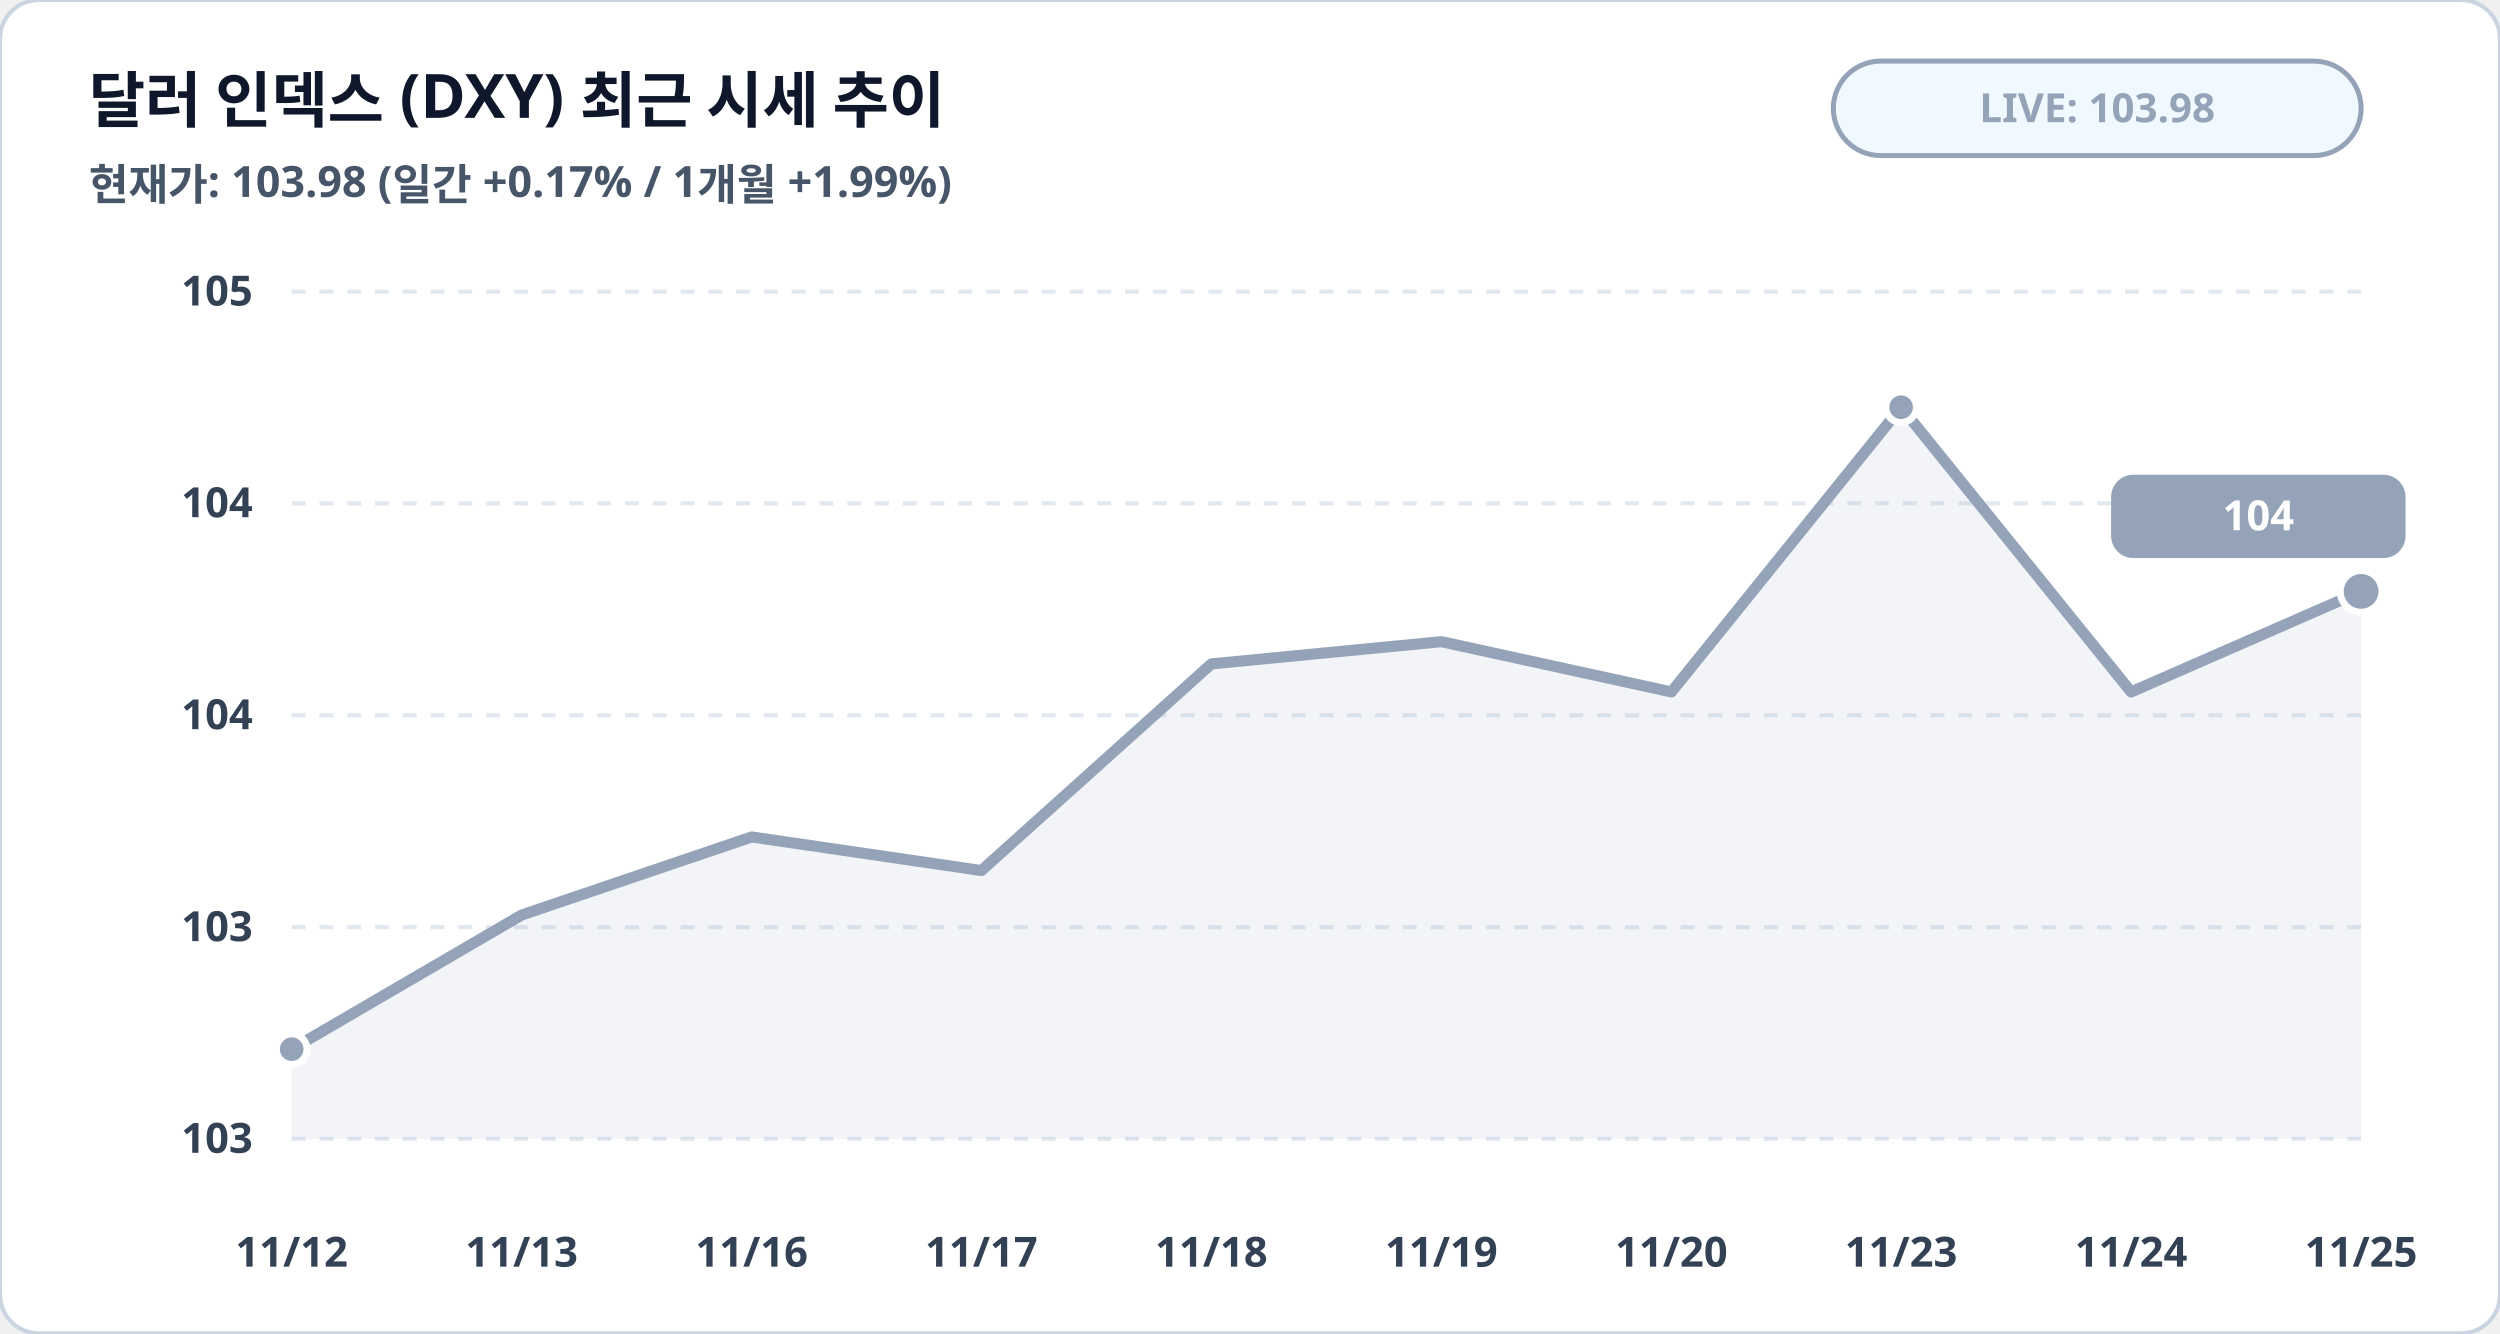
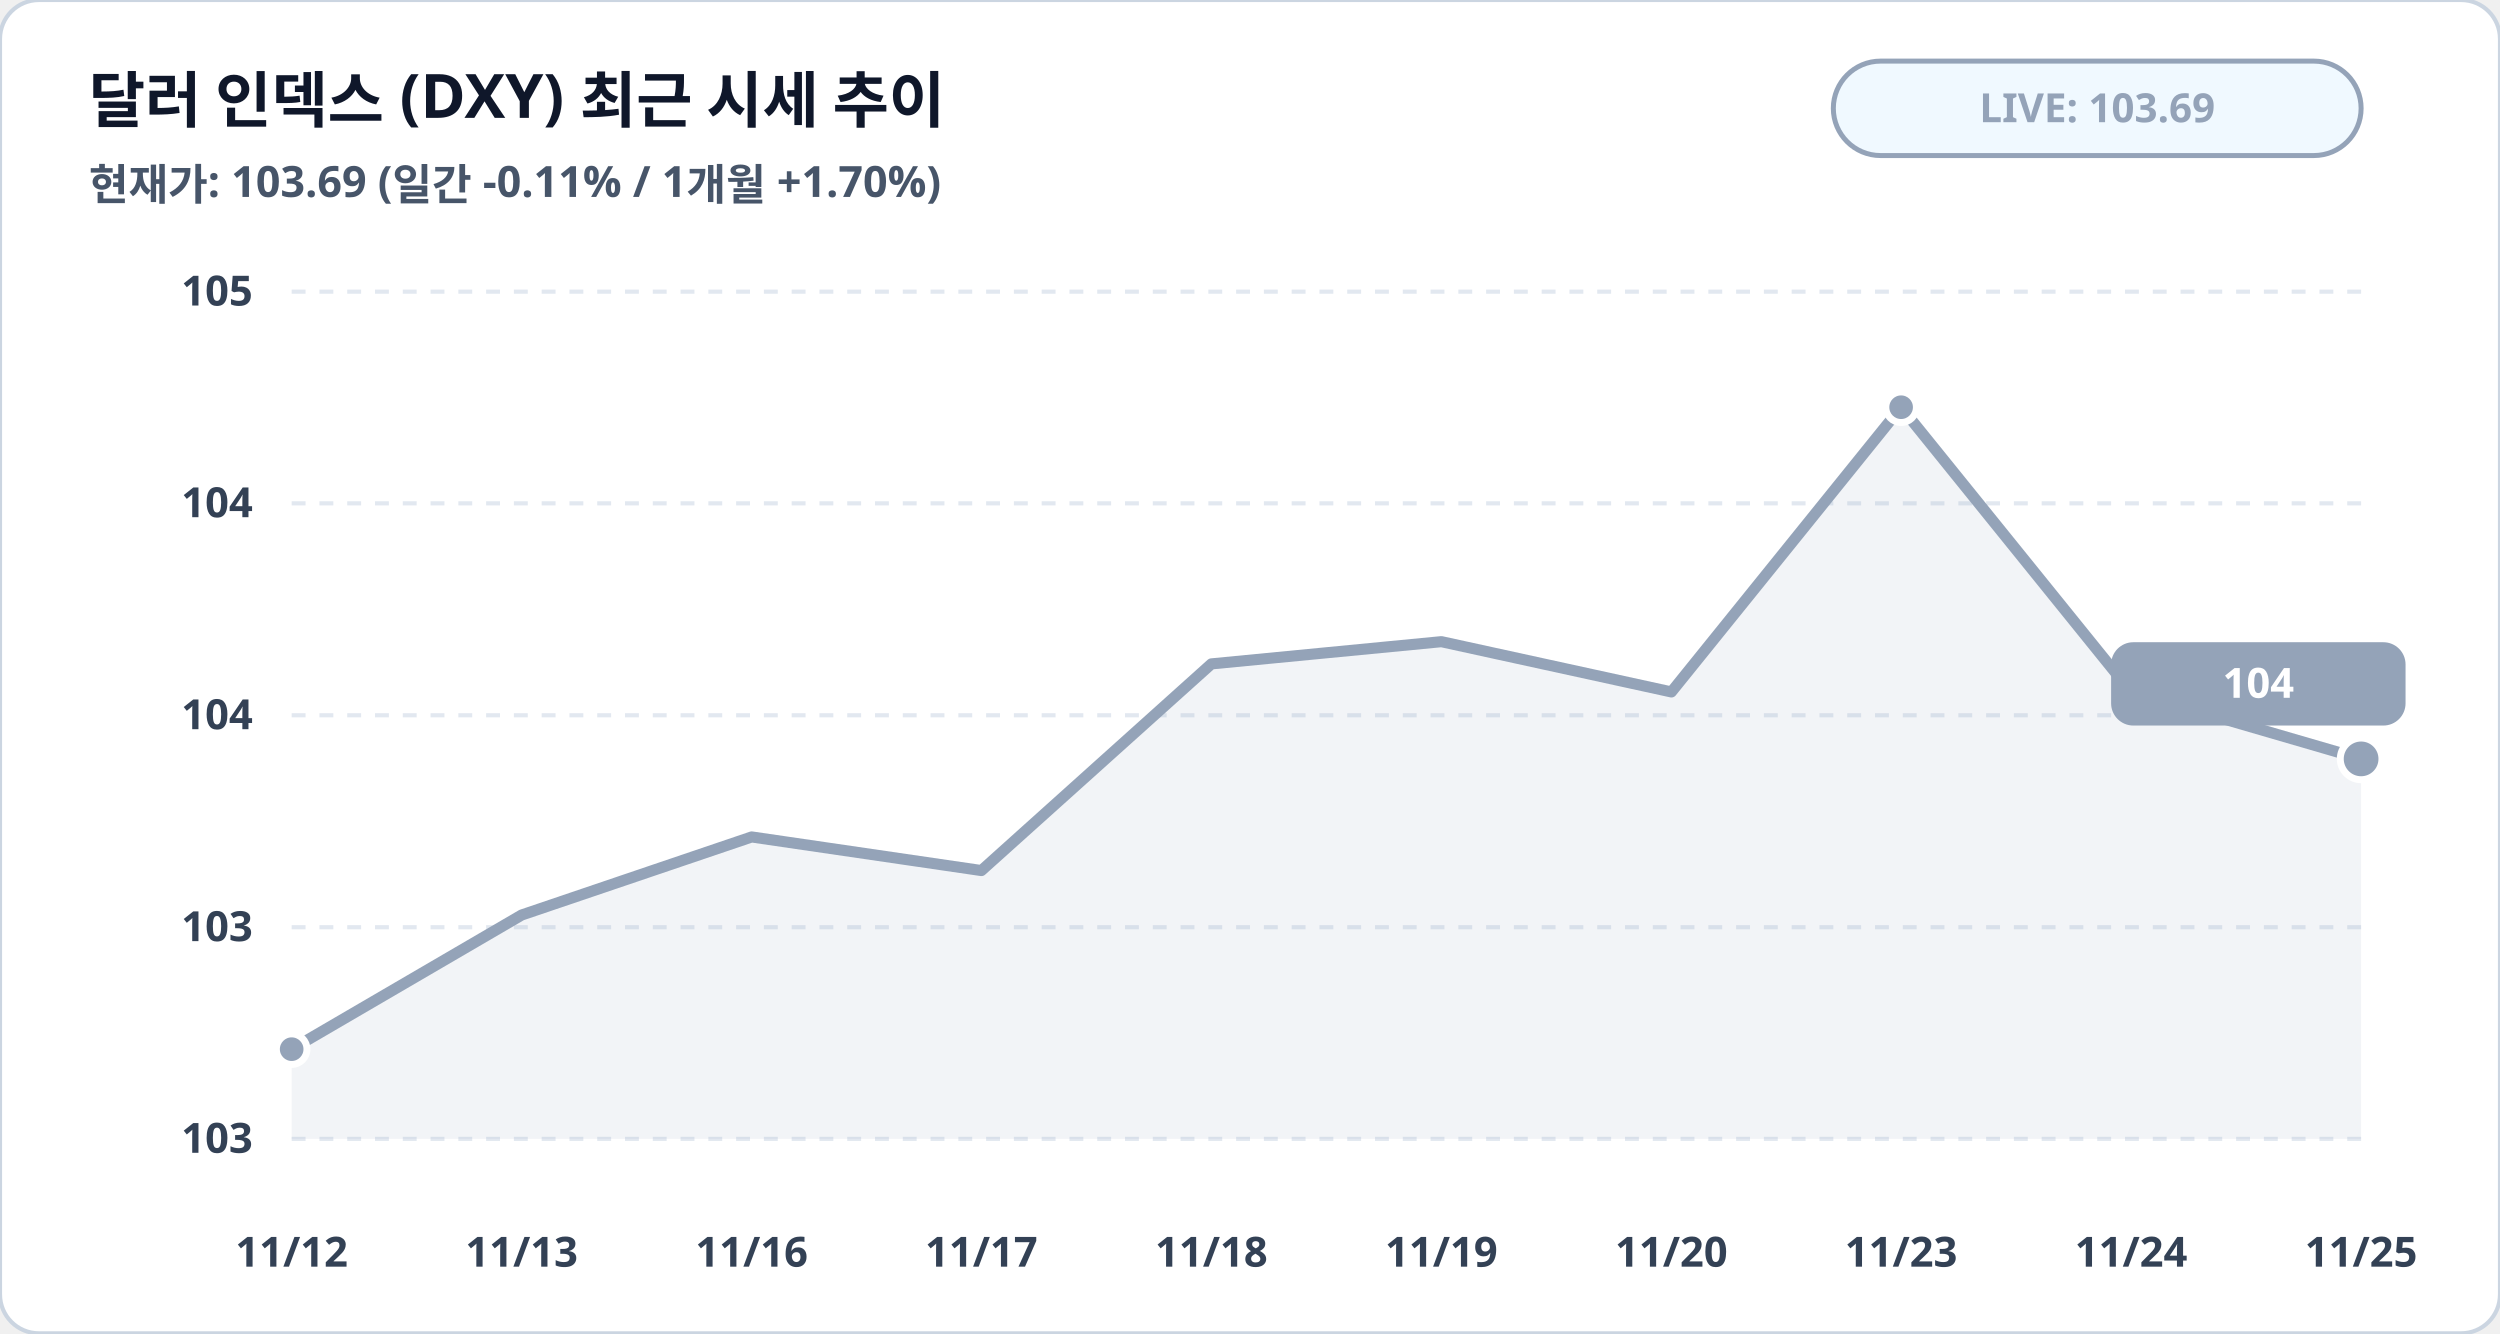
<svg xmlns="http://www.w3.org/2000/svg" viewBox="0 0 900 480" width="100%" height="100%">
  <rect width="900" height="480" rx="14" fill="#ffffff" stroke="#cbd5e1" stroke-width="1.5" />
  <text x="32" y="44" fill="#0f172a" font-family="Pretendard, sans-serif" font-size="22" font-weight="900">달러 인덱스 (DXY) 최근 시세 추이</text>
-   <text x="32" y="72" fill="#475569" font-family="Pretendard, sans-serif" font-size="15.5" font-weight="600">현재가: 103.98 (일간 +0.17% / 1개월 +1.99%)</text>
+   <text x="32" y="72" fill="#475569" font-family="Pretendard, sans-serif" font-size="15.5" font-weight="600">현재가: 103.69 (일간 -0.11% / 1개월 +1.70%)</text>
  <rect x="660" y="22" width="190" height="34" rx="17" fill="#f0f9ff" stroke="#94a3b8" stroke-width="1.8" />
-   <text x="755" y="44" fill="#94a3b8" font-family="Pretendard, sans-serif" font-size="14.5" font-weight="800" text-anchor="middle">LIVE: 103.98</text>
+   <text x="755" y="44" fill="#94a3b8" font-family="Pretendard, sans-serif" font-size="14.5" font-weight="800" text-anchor="middle">LIVE: 103.69</text>
  <line x1="105" y1="105.0" x2="850" y2="105.0" stroke="#e2e8f0" stroke-width="1.5" stroke-dasharray="5,5" />
  <text x="91" y="110.0" fill="#334155" font-family="Pretendard, sans-serif" font-size="15" font-weight="700" text-anchor="end">105</text>
  <line x1="105" y1="181.2" x2="850" y2="181.2" stroke="#e2e8f0" stroke-width="1.5" stroke-dasharray="5,5" />
  <text x="91" y="186.2" fill="#334155" font-family="Pretendard, sans-serif" font-size="15" font-weight="700" text-anchor="end">104</text>
  <line x1="105" y1="257.5" x2="850" y2="257.5" stroke="#e2e8f0" stroke-width="1.5" stroke-dasharray="5,5" />
  <text x="91" y="262.5" fill="#334155" font-family="Pretendard, sans-serif" font-size="15" font-weight="700" text-anchor="end">104</text>
  <line x1="105" y1="333.8" x2="850" y2="333.8" stroke="#e2e8f0" stroke-width="1.5" stroke-dasharray="5,5" />
  <text x="91" y="338.8" fill="#334155" font-family="Pretendard, sans-serif" font-size="15" font-weight="700" text-anchor="end">103</text>
  <line x1="105" y1="410.0" x2="850" y2="410.0" stroke="#e2e8f0" stroke-width="1.5" stroke-dasharray="5,5" />
  <text x="91" y="415.0" fill="#334155" font-family="Pretendard, sans-serif" font-size="15" font-weight="700" text-anchor="end">103</text>
-   <polygon points="105.0,410.0 105.0,377.7 187.8,329.4 270.6,301.3 353.3,313.4 436.1,239.0 518.9,231.0 601.7,249.1 684.4,146.6 767.2,249.1 850.0,212.9 850.0,410.0" fill="#94a3b8" fill-opacity="0.12" />
-   <polyline fill="none" stroke="#94a3b8" stroke-width="4" stroke-linecap="round" stroke-linejoin="round" points="105.0,377.7 187.8,329.4 270.6,301.3 353.3,313.4 436.1,239.0 518.9,231.0 601.7,249.1 684.4,146.6 767.2,249.1 850.0,212.9" />
+   <polygon points="105.0,410.0 105.0,377.7 187.8,329.4 270.6,301.3 353.3,313.4 436.1,239.0 518.9,231.0 601.7,249.1 684.4,146.6 767.2,249.1 850.0,273.2 850.0,410.0" fill="#94a3b8" fill-opacity="0.12" />
+   <polyline fill="none" stroke="#94a3b8" stroke-width="4" stroke-linecap="round" stroke-linejoin="round" points="105.0,377.7 187.8,329.4 270.6,301.3 353.3,313.4 436.1,239.0 518.9,231.0 601.7,249.1 684.4,146.6 767.2,249.1 850.0,273.2" />
  <circle cx="105.0" cy="377.7" r="5.5" fill="#94a3b8" stroke="#ffffff" stroke-width="2.5" />
  <circle cx="684.4" cy="146.6" r="5.5" fill="#94a3b8" stroke="#ffffff" stroke-width="2.5" />
-   <circle cx="850.0" cy="212.9" r="7.5" fill="#94a3b8" stroke="#ffffff" stroke-width="2.5" />
-   <rect x="760.0" y="170.9" width="106" height="30" rx="8" fill="#94a3b8" />
-   <text x="813.0" y="190.9" fill="#ffffff" font-family="Pretendard, sans-serif" font-size="15" font-weight="800" text-anchor="middle">104</text>
+   <circle cx="850.0" cy="273.2" r="7.5" fill="#94a3b8" stroke="#ffffff" stroke-width="2.5" />
+   <rect x="760.0" y="231.2" width="106" height="30" rx="8" fill="#94a3b8" />
+   <text x="813.0" y="251.2" fill="#ffffff" font-family="Pretendard, sans-serif" font-size="15" font-weight="800" text-anchor="middle">104</text>
  <text x="105.0" y="456" fill="#334155" font-family="Pretendard, sans-serif" font-size="15" font-weight="700" text-anchor="middle">11/12</text>
  <text x="187.8" y="456" fill="#334155" font-family="Pretendard, sans-serif" font-size="15" font-weight="700" text-anchor="middle">11/13</text>
  <text x="270.6" y="456" fill="#334155" font-family="Pretendard, sans-serif" font-size="15" font-weight="700" text-anchor="middle">11/16</text>
  <text x="353.3" y="456" fill="#334155" font-family="Pretendard, sans-serif" font-size="15" font-weight="700" text-anchor="middle">11/17</text>
  <text x="436.1" y="456" fill="#334155" font-family="Pretendard, sans-serif" font-size="15" font-weight="700" text-anchor="middle">11/18</text>
  <text x="518.9" y="456" fill="#334155" font-family="Pretendard, sans-serif" font-size="15" font-weight="700" text-anchor="middle">11/19</text>
  <text x="601.7" y="456" fill="#334155" font-family="Pretendard, sans-serif" font-size="15" font-weight="700" text-anchor="middle">11/20</text>
  <text x="684.4" y="456" fill="#334155" font-family="Pretendard, sans-serif" font-size="15" font-weight="700" text-anchor="middle">11/23</text>
  <text x="767.2" y="456" fill="#334155" font-family="Pretendard, sans-serif" font-size="15" font-weight="700" text-anchor="middle">11/24</text>
  <text x="850.0" y="456" fill="#334155" font-family="Pretendard, sans-serif" font-size="15" font-weight="700" text-anchor="middle">11/25</text>
</svg>
